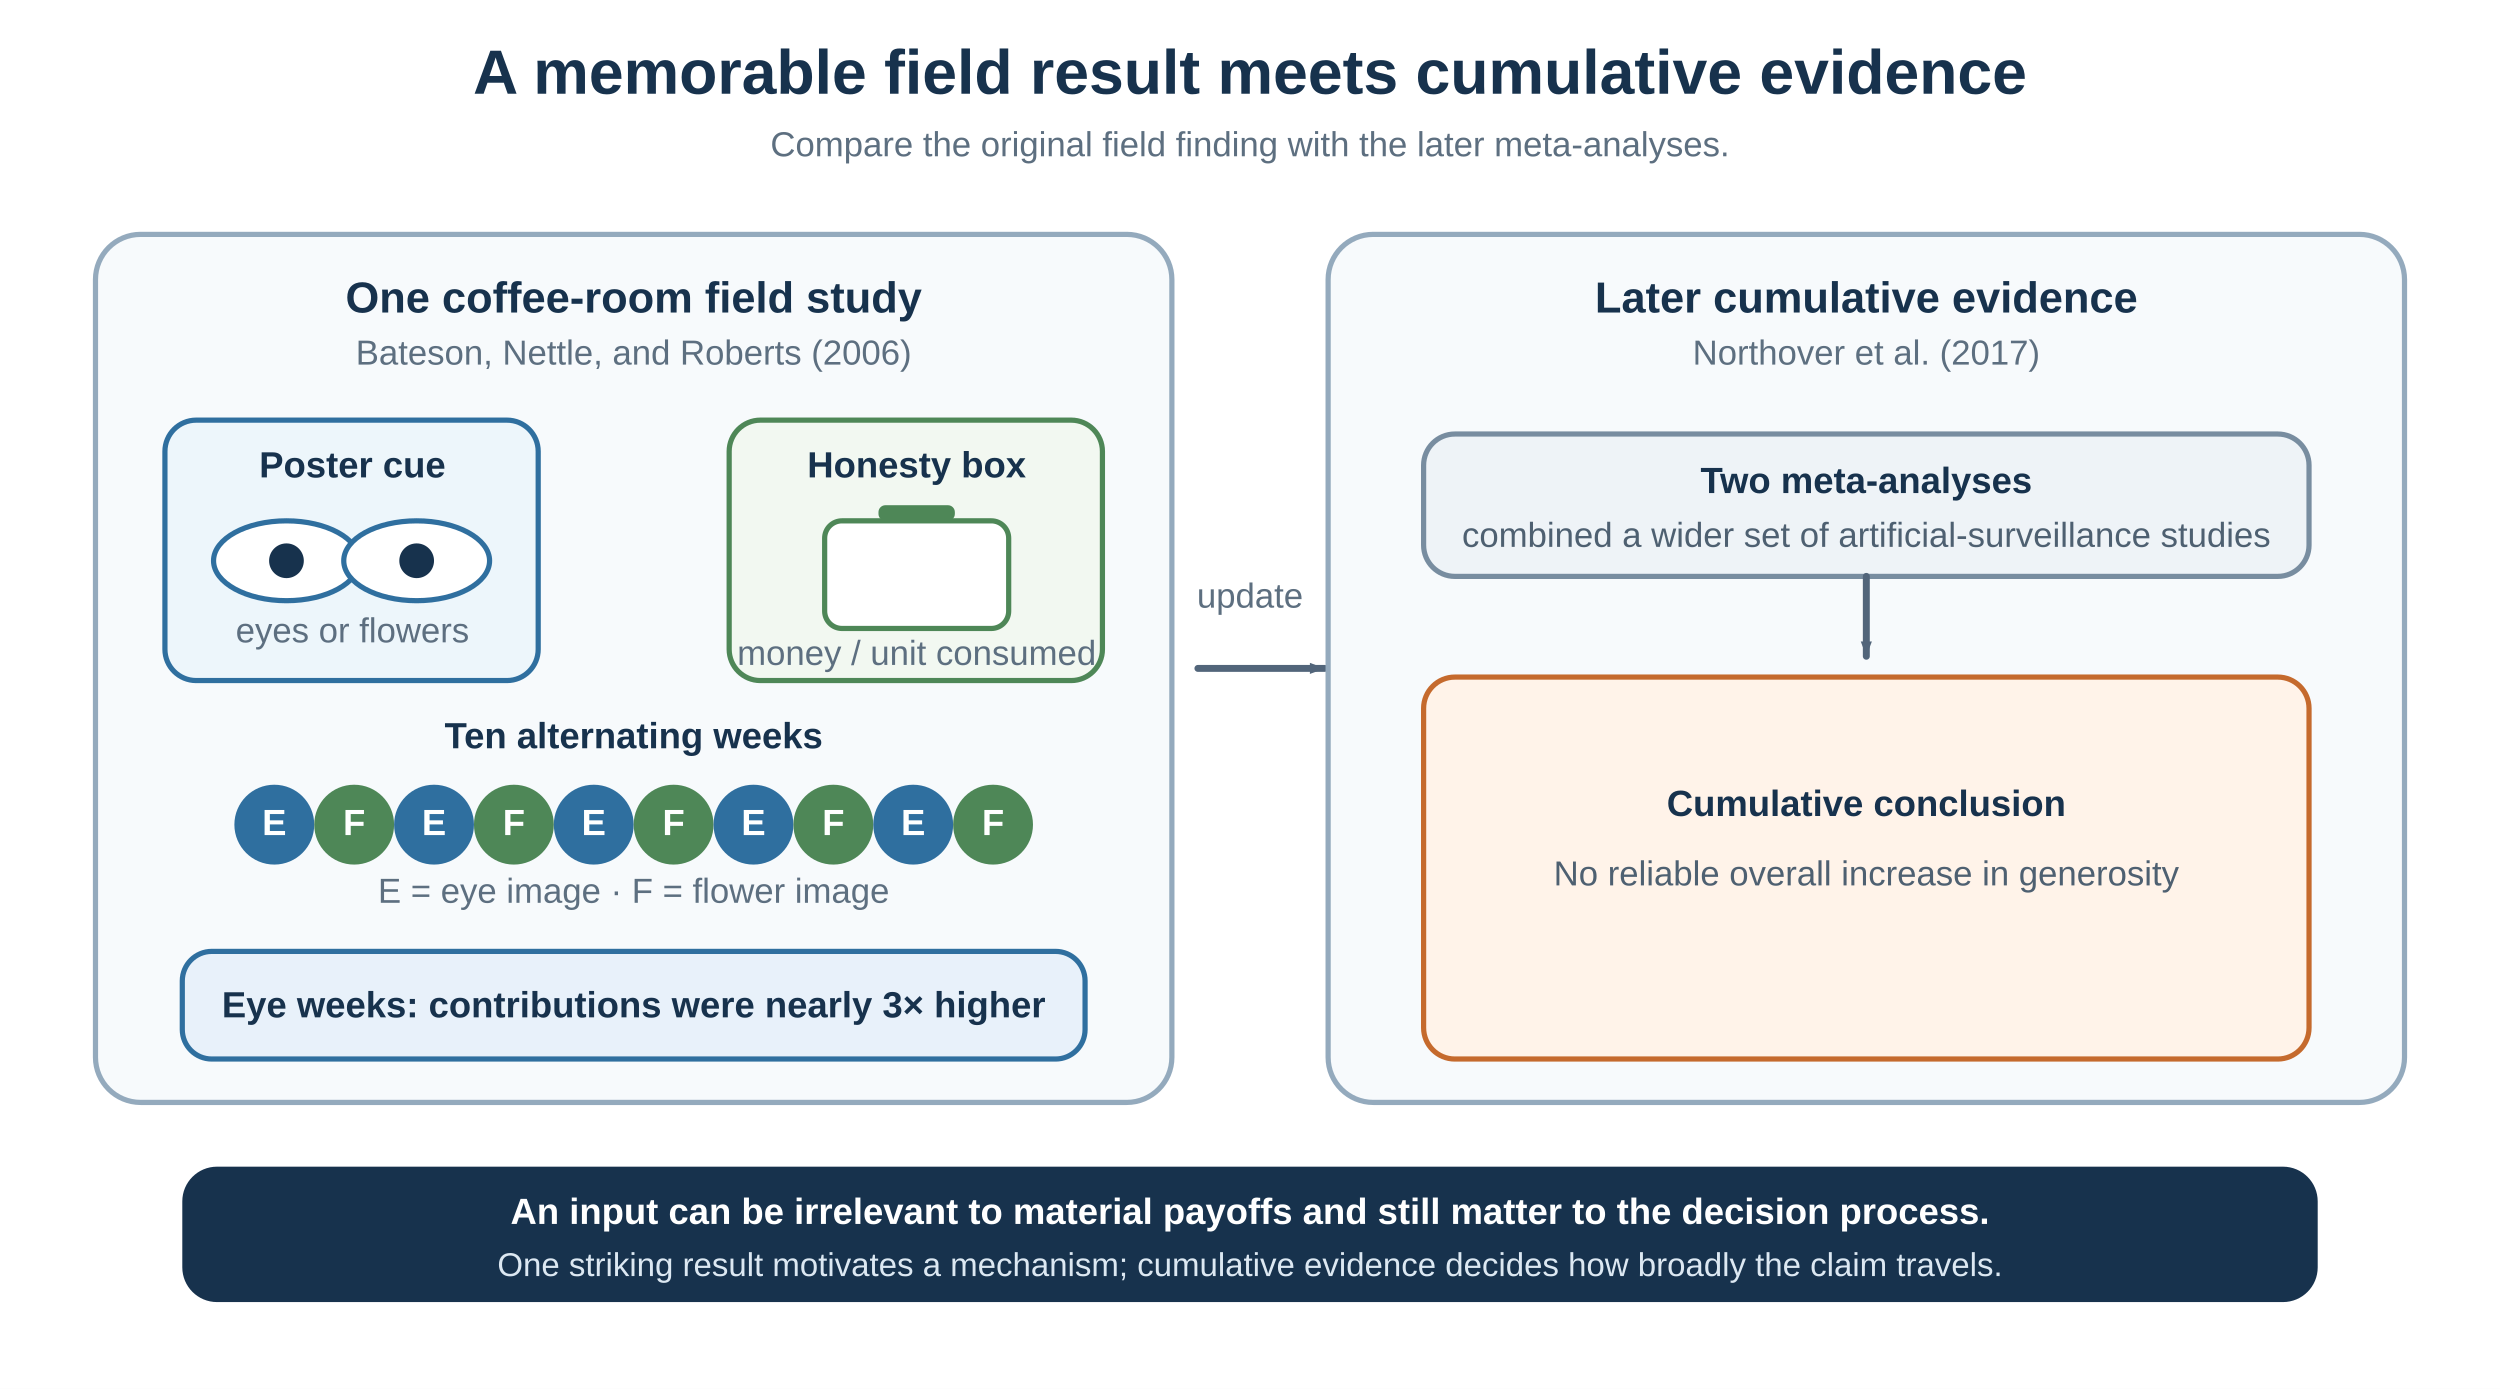
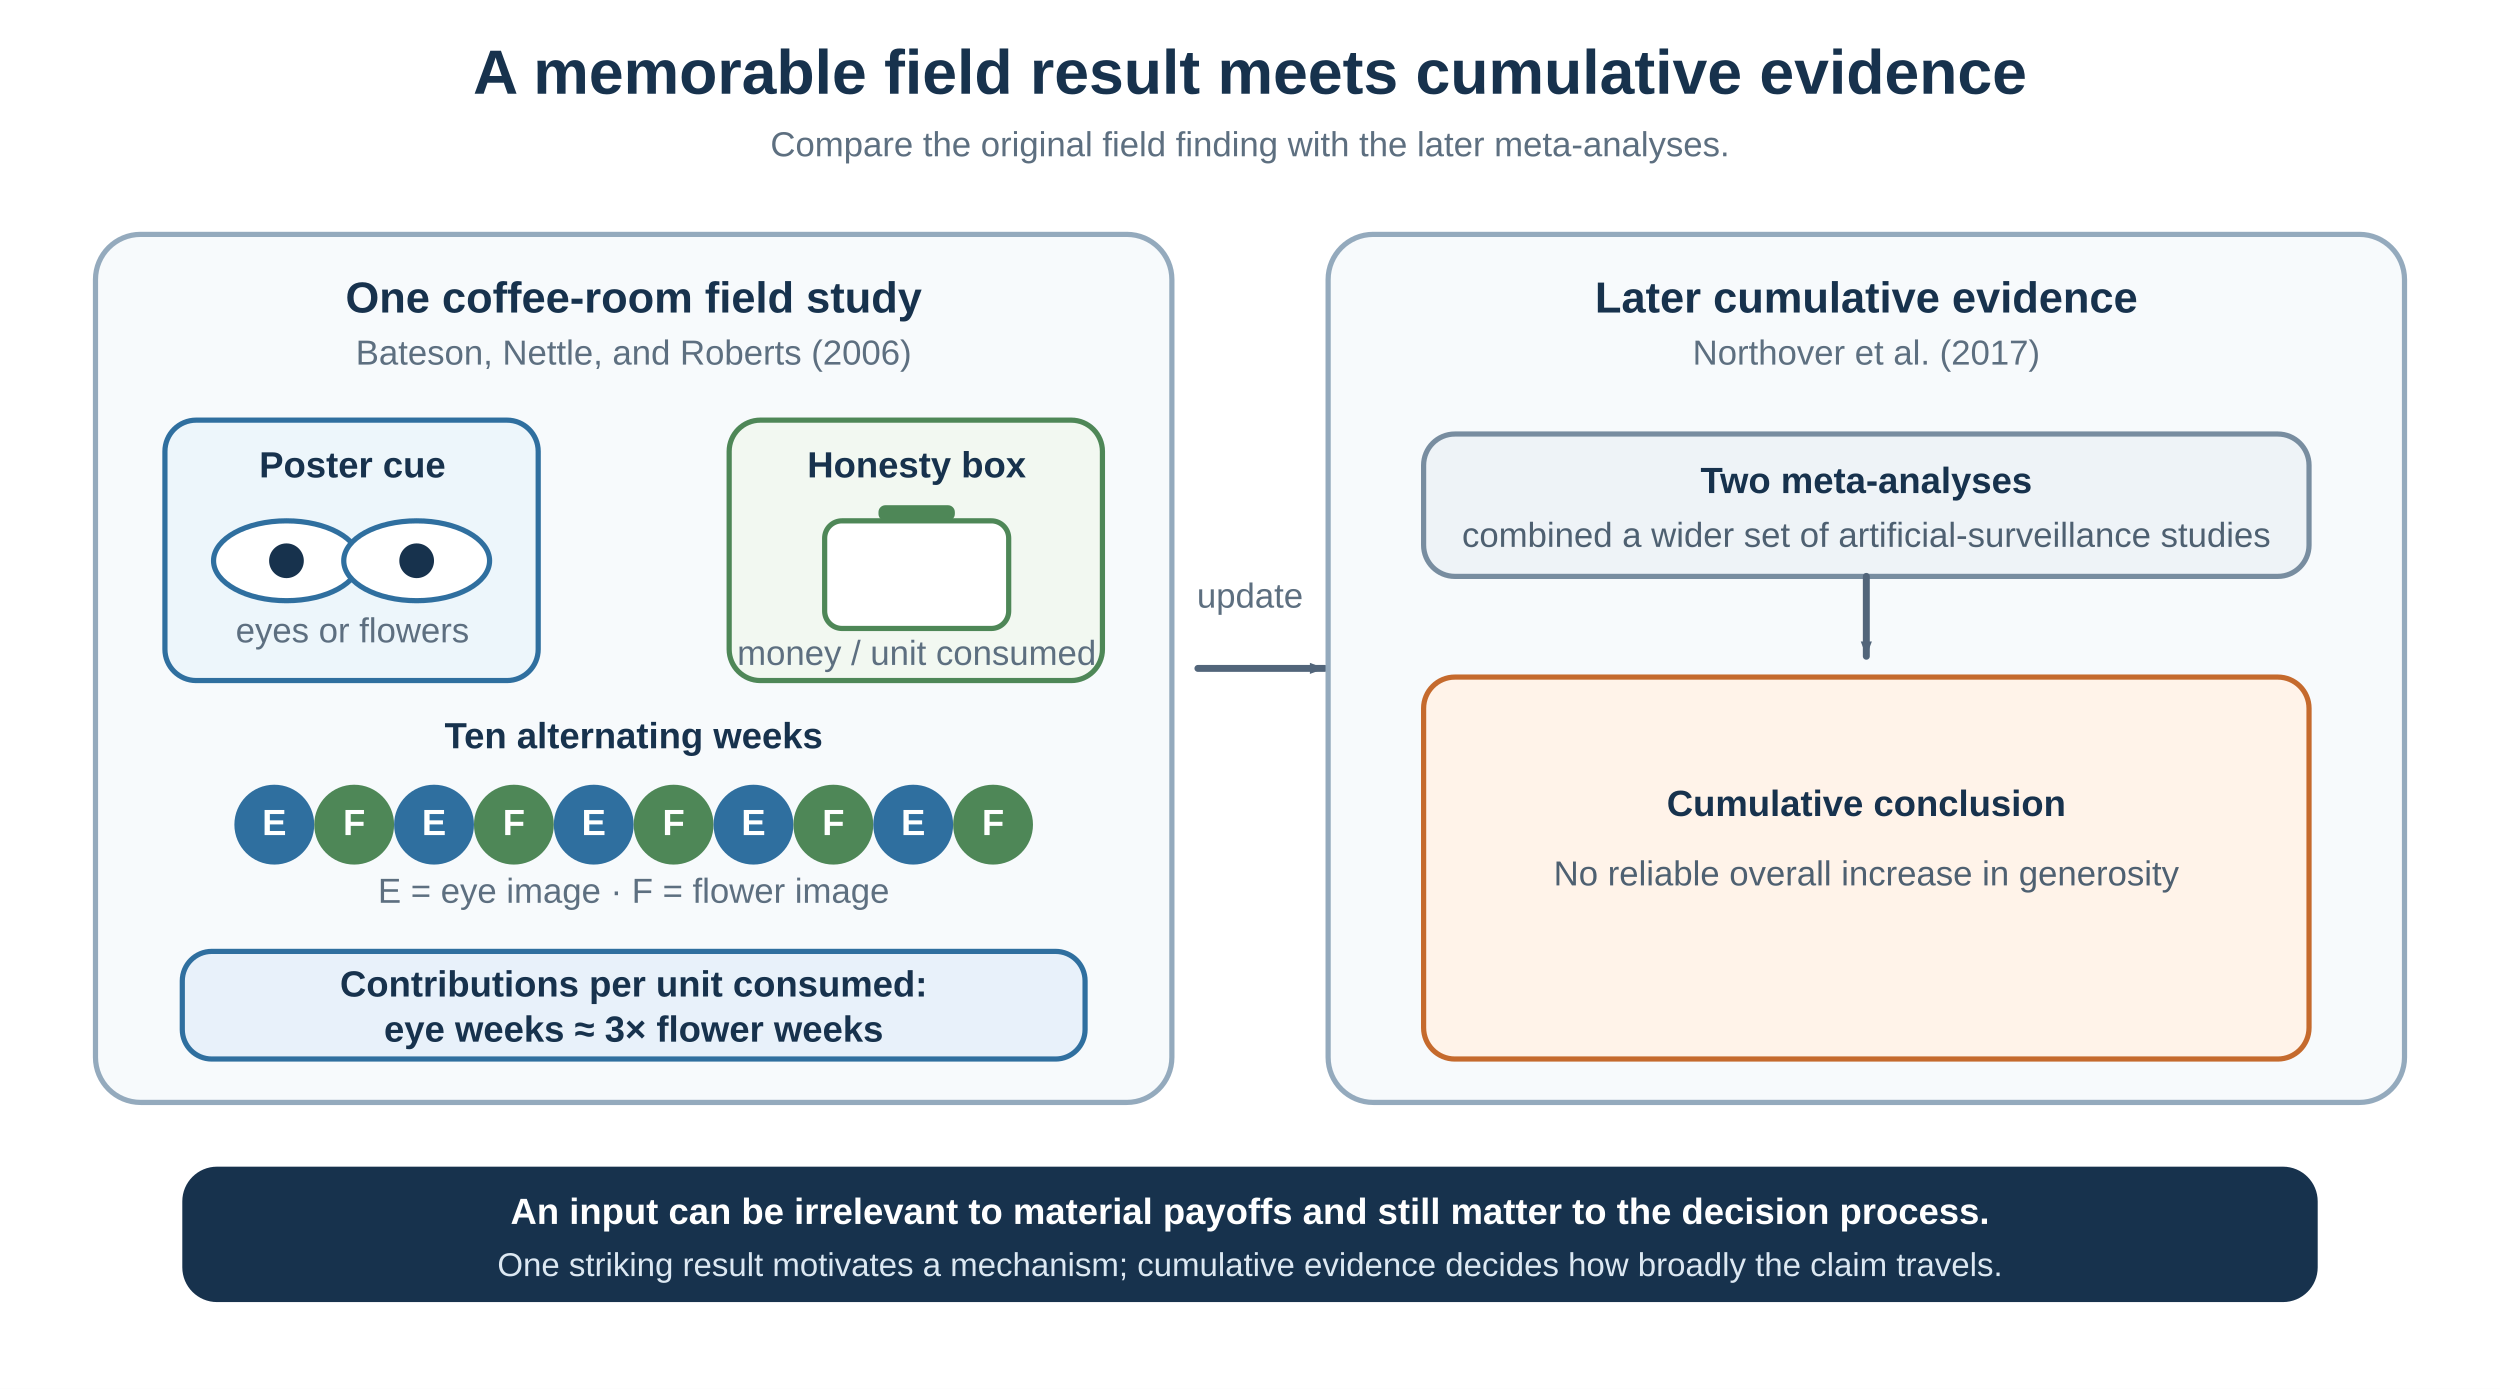
<svg xmlns="http://www.w3.org/2000/svg" width="1440" height="800" viewBox="0 0 1440 800" role="img" aria-labelledby="title desc">
  <defs>
    <marker id="update-head" viewBox="0 0 10 8" markerWidth="10" markerHeight="8" refX="9" refY="4" orient="auto" markerUnits="userSpaceOnUse">
      <path d="M0.5 0.8 L9 4 L0.5 7.2 Z" fill="#52657a" />
    </marker>
    <style>
      .title{font:700 36px Arial,Helvetica,sans-serif;fill:#17324d}
      .subtitle{font:20px Arial,Helvetica,sans-serif;fill:#5d6f80}
      .panel{font:700 25px Arial,Helvetica,sans-serif;fill:#17324d}
      .label{font:700 21px Arial,Helvetica,sans-serif;fill:#17324d}
      .body{font:20px Arial,Helvetica,sans-serif;fill:#4e6071}
      .small{font:20px Arial,Helvetica,sans-serif;fill:#5d6f80}
      .week{font:700 21px Arial,Helvetica,sans-serif;fill:#ffffff}
    </style>
  </defs>
  <rect width="1440" height="800" fill="#ffffff" />
  <text class="title" x="720" y="54" text-anchor="middle">A memorable field result meets cumulative evidence</text>
  <text class="subtitle" x="720" y="90" text-anchor="middle">Compare the original field finding with the later meta-analyses.</text>
  <rect x="55" y="135" width="620" height="500" rx="26" fill="#f7fafc" stroke="#94aabd" stroke-width="3" />
  <text class="panel" x="365" y="180" text-anchor="middle">One coffee-room field study</text>
  <text class="small" x="365" y="210" text-anchor="middle">Bateson, Nettle, and Roberts (2006)</text>
  <rect x="95" y="242" width="215" height="150" rx="18" fill="#edf6fb" stroke="#2f6f9f" stroke-width="3" />
  <text class="label" x="203" y="275" text-anchor="middle">Poster cue</text>
  <ellipse cx="165" cy="323" rx="42" ry="23" fill="#ffffff" stroke="#2f6f9f" stroke-width="3" />
  <circle cx="165" cy="323" r="10" fill="#17324d" />
  <ellipse cx="240" cy="323" rx="42" ry="23" fill="#ffffff" stroke="#2f6f9f" stroke-width="3" />
  <circle cx="240" cy="323" r="10" fill="#17324d" />
  <text class="small" x="203" y="370" text-anchor="middle">eyes or flowers</text>
  <rect x="420" y="242" width="215" height="150" rx="18" fill="#f2f8f1" stroke="#4e8757" stroke-width="3" />
  <text class="label" x="528" y="275" text-anchor="middle">Honesty box</text>
  <rect x="475" y="300" width="106" height="62" rx="10" fill="#ffffff" stroke="#4e8757" stroke-width="3" />
  <rect x="506" y="291" width="44" height="9" rx="4" fill="#4e8757" />
  <text class="small" x="528" y="383" text-anchor="middle">money / unit consumed</text>
  <text class="label" x="365" y="431" text-anchor="middle">Ten alternating weeks</text>
  <g>
    <circle cx="158" cy="475" r="23" fill="#2f6f9f" />
    <text class="week" x="158" y="481" text-anchor="middle">E</text>
    <circle cx="204" cy="475" r="23" fill="#4e8757" />
    <text class="week" x="204" y="481" text-anchor="middle">F</text>
    <circle cx="250" cy="475" r="23" fill="#2f6f9f" />
    <text class="week" x="250" y="481" text-anchor="middle">E</text>
    <circle cx="296" cy="475" r="23" fill="#4e8757" />
    <text class="week" x="296" y="481" text-anchor="middle">F</text>
    <circle cx="342" cy="475" r="23" fill="#2f6f9f" />
    <text class="week" x="342" y="481" text-anchor="middle">E</text>
    <circle cx="388" cy="475" r="23" fill="#4e8757" />
    <text class="week" x="388" y="481" text-anchor="middle">F</text>
    <circle cx="434" cy="475" r="23" fill="#2f6f9f" />
    <text class="week" x="434" y="481" text-anchor="middle">E</text>
    <circle cx="480" cy="475" r="23" fill="#4e8757" />
    <text class="week" x="480" y="481" text-anchor="middle">F</text>
    <circle cx="526" cy="475" r="23" fill="#2f6f9f" />
    <text class="week" x="526" y="481" text-anchor="middle">E</text>
    <circle cx="572" cy="475" r="23" fill="#4e8757" />
    <text class="week" x="572" y="481" text-anchor="middle">F</text>
  </g>
  <text class="small" x="365" y="520" text-anchor="middle">E = eye image · F = flower image</text>
  <rect x="105" y="548" width="520" height="62" rx="17" fill="#e8f1fa" stroke="#2f6f9f" stroke-width="3" />
-   <text class="label" x="365" y="586" text-anchor="middle">Eye weeks: contributions were nearly 3× higher</text>
+   <text class="label" x="365" y="574" text-anchor="middle">Contributions per unit consumed:</text>
+   <text class="label" x="365" y="600" text-anchor="middle">eye weeks ≈ 3× flower weeks</text>
  <line x1="690" y1="385" x2="763" y2="385" stroke="#52657a" stroke-width="4" stroke-linecap="round" marker-end="url(#update-head)" />
  <text class="small" x="720" y="350" text-anchor="middle">update</text>
  <rect x="765" y="135" width="620" height="500" rx="26" fill="#f7fafc" stroke="#94aabd" stroke-width="3" />
  <text class="panel" x="1075" y="180" text-anchor="middle">Later cumulative evidence</text>
  <text class="small" x="1075" y="210" text-anchor="middle">Northover et al. (2017)</text>
  <rect x="820" y="250" width="510" height="82" rx="18" fill="#eef3f7" stroke="#788da0" stroke-width="3" />
  <text class="label" x="1075" y="284" text-anchor="middle">Two meta-analyses</text>
  <text class="body" x="1075" y="315" text-anchor="middle">combined a wider set of artificial-surveillance studies</text>
  <line x1="1075" y1="332" x2="1075" y2="378" stroke="#52657a" stroke-width="4" stroke-linecap="round" marker-end="url(#update-head)" />
  <rect x="820" y="390" width="510" height="220" rx="18" fill="#fff3e9" stroke="#c56a2d" stroke-width="3" />
  <text class="label" x="1075" y="470" text-anchor="middle">Cumulative conclusion</text>
  <text class="body" x="1075" y="510" text-anchor="middle">No reliable overall increase in generosity</text>
  <rect x="105" y="672" width="1230" height="78" rx="20" fill="#17324d" />
  <text x="720" y="705" text-anchor="middle" font-family="Arial,Helvetica,sans-serif" font-size="21" font-weight="700" fill="#ffffff">An input can be irrelevant to material payoffs and still matter to the decision process.</text>
  <text x="720" y="735" text-anchor="middle" font-family="Arial,Helvetica,sans-serif" font-size="19" fill="#dce8f2">One striking result motivates a mechanism; cumulative evidence decides how broadly the claim travels.</text>
</svg>
